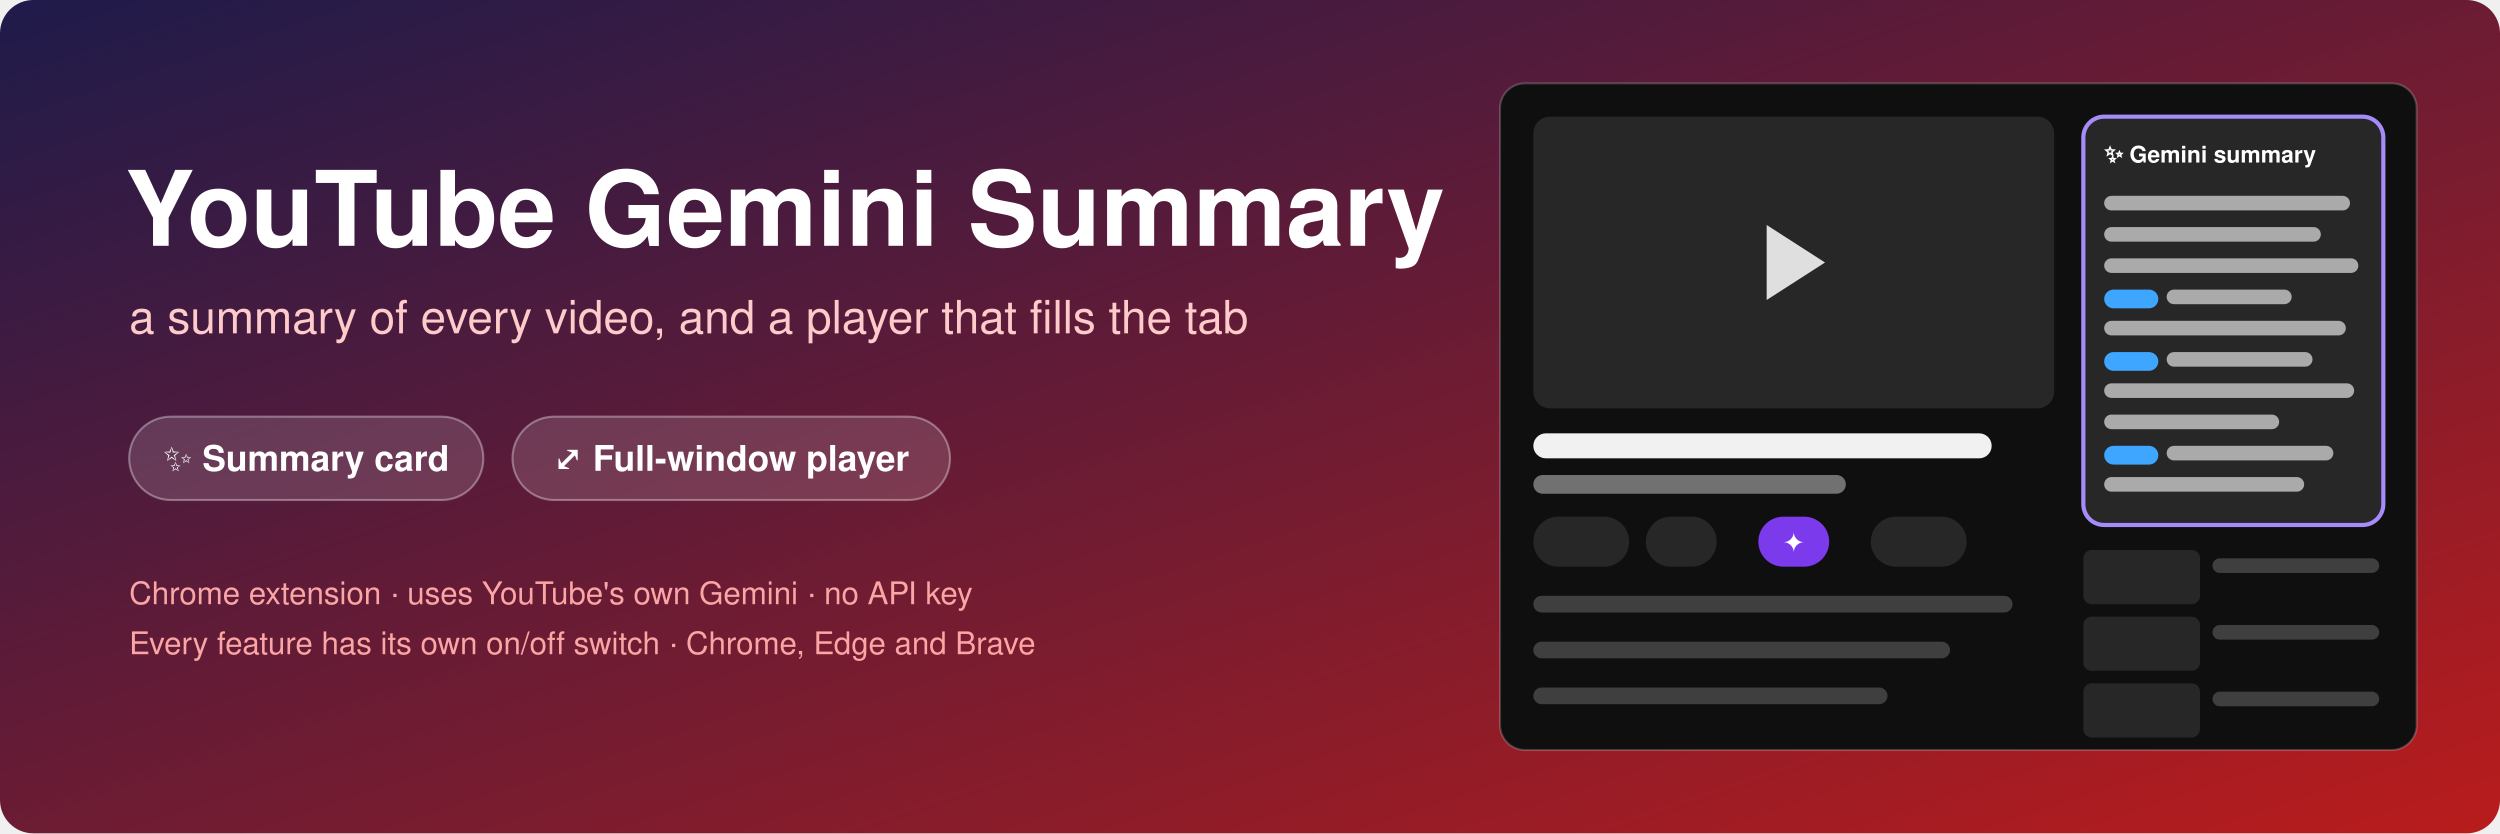
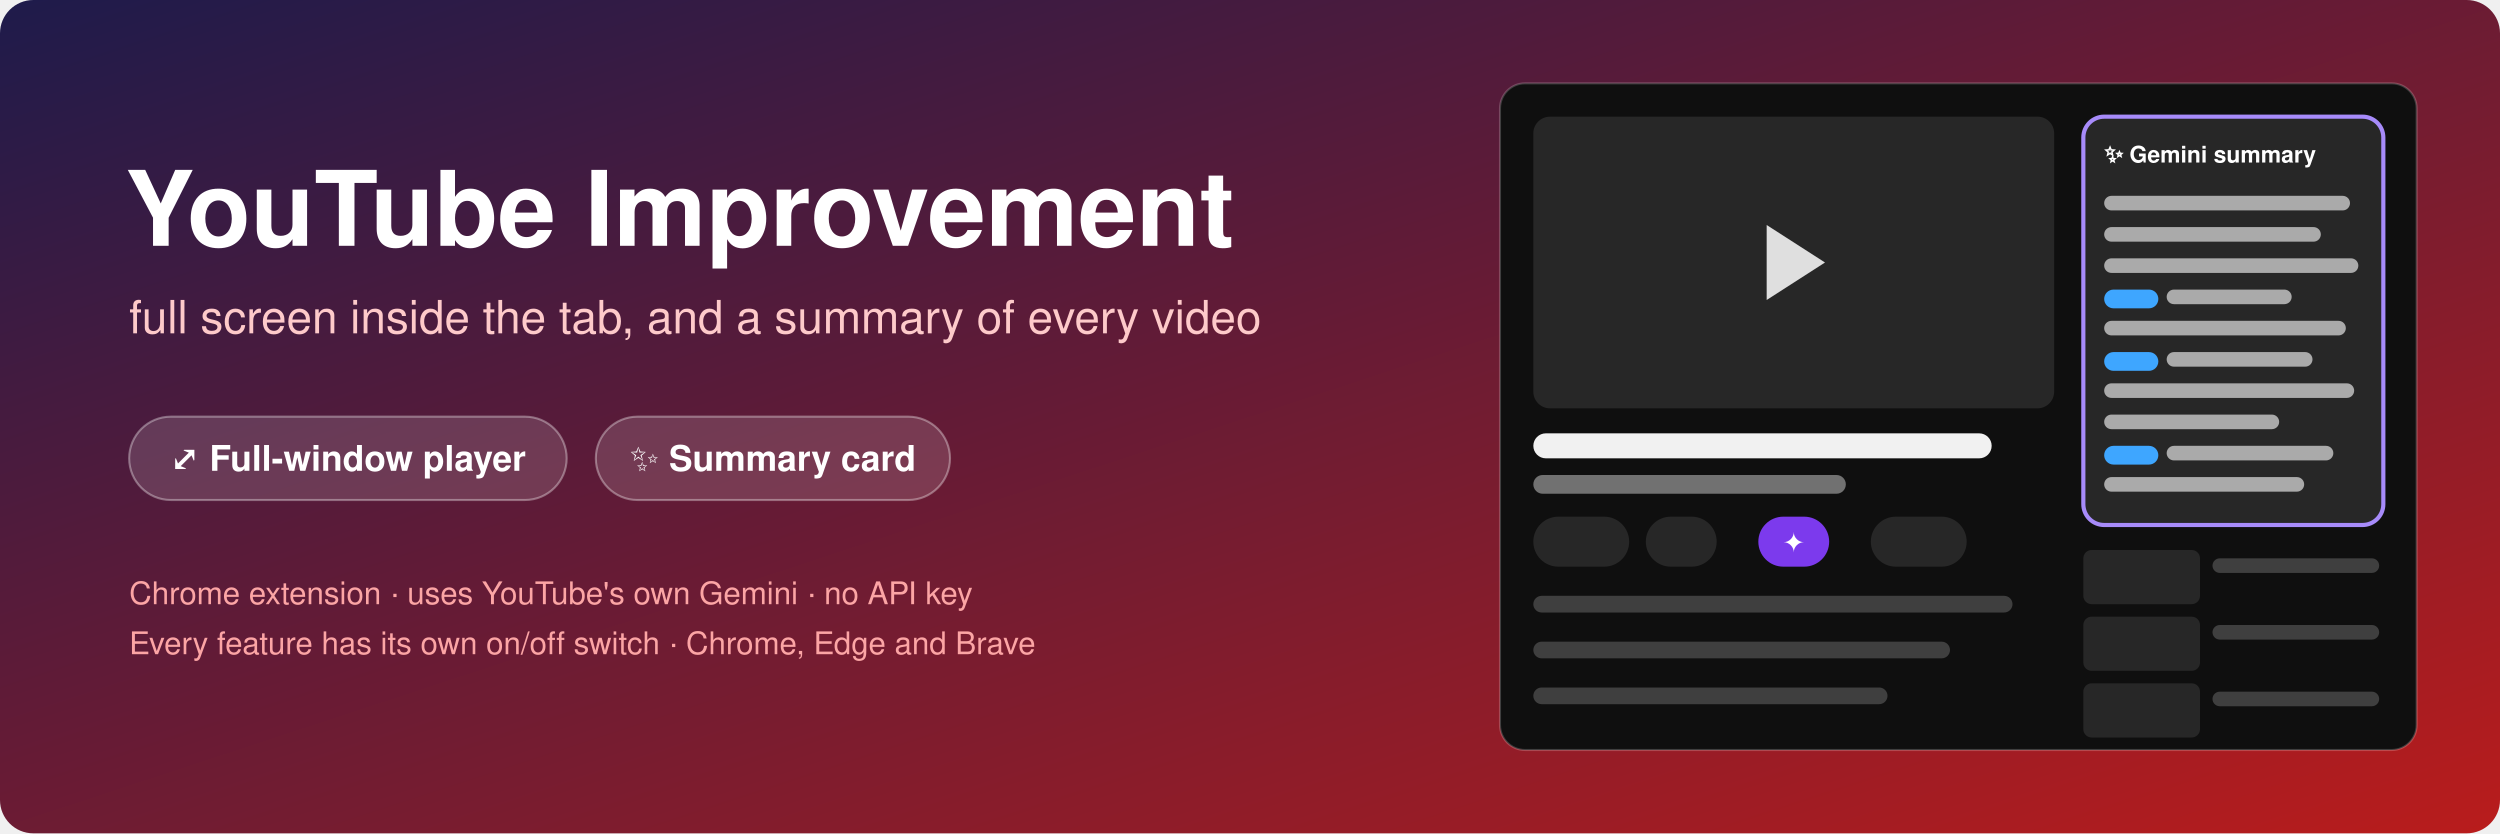
<svg xmlns="http://www.w3.org/2000/svg" viewBox="0 0 1200 400" width="1200" height="400" role="img">
  <defs>
    <linearGradient id="g" x1="0" y1="0" x2="1" y2="1">
      <stop offset="0" stop-color="#1e1b4b" />
      <stop offset="1" stop-color="#b91c1c" />
    </linearGradient>
  </defs>
  <rect width="1200" height="400" rx="16" fill="url(#g)" />
-   <text x="60" y="118" font-family="-apple-system,BlinkMacSystemFont,'Segoe UI',Helvetica,Arial,sans-serif" font-size="50" font-weight="800" fill="#fff" text-anchor="start">YouTube Gemini Summary</text>
-   <text x="62" y="160" font-family="-apple-system,BlinkMacSystemFont,'Segoe UI',Helvetica,Arial,sans-serif" font-size="22" font-weight="400" fill="#fecaca" text-anchor="start">a summary of every video, and a player that fills the tab</text>
-   <rect x="62" y="200" width="170" height="40" rx="20" fill="#fff" fill-opacity=".14" stroke="#fff" stroke-opacity=".35" />
-   <text x="147.0" y="226" font-family="-apple-system,BlinkMacSystemFont,'Segoe UI',Helvetica,Arial,sans-serif" font-size="17" font-weight="600" fill="#fff" text-anchor="middle">✨ Summary card</text>
-   <rect x="246" y="200" width="210" height="40" rx="20" fill="#fff" fill-opacity=".14" stroke="#fff" stroke-opacity=".35" />
-   <text x="351.0" y="226" font-family="-apple-system,BlinkMacSystemFont,'Segoe UI',Helvetica,Arial,sans-serif" font-size="17" font-weight="600" fill="#fff" text-anchor="middle">⤢ Full-window player</text>
+   <text x="60" y="118" font-family="-apple-system,BlinkMacSystemFont,'Segoe UI',Helvetica,Arial,sans-serif" font-size="50" font-weight="800" fill="#fff" text-anchor="start">YouTube Improvement</text>
+   <text x="62" y="160" font-family="-apple-system,BlinkMacSystemFont,'Segoe UI',Helvetica,Arial,sans-serif" font-size="22" font-weight="400" fill="#fecaca" text-anchor="start">full screen inside the tab, and a summary of every video</text>
+   <rect x="62" y="200" width="210" height="40" rx="20" fill="#fff" fill-opacity=".14" stroke="#fff" stroke-opacity=".35" />
+   <text x="167.0" y="226" font-family="-apple-system,BlinkMacSystemFont,'Segoe UI',Helvetica,Arial,sans-serif" font-size="17" font-weight="600" fill="#fff" text-anchor="middle">⤢ Full-window player</text>
+   <rect x="286" y="200" width="170" height="40" rx="20" fill="#fff" fill-opacity=".14" stroke="#fff" stroke-opacity=".35" />
+   <text x="371.0" y="226" font-family="-apple-system,BlinkMacSystemFont,'Segoe UI',Helvetica,Arial,sans-serif" font-size="17" font-weight="600" fill="#fff" text-anchor="middle">✨ Summary card</text>
  <text x="62" y="290" font-family="-apple-system,BlinkMacSystemFont,'Segoe UI',Helvetica,Arial,sans-serif" font-size="15" font-weight="400" fill="#fca5a5" text-anchor="start">Chrome extension · uses YouTube's own Gemini · no API key</text>
  <text x="62" y="314" font-family="-apple-system,BlinkMacSystemFont,'Segoe UI',Helvetica,Arial,sans-serif" font-size="15" font-weight="400" fill="#fca5a5" text-anchor="start">Every feature has its own on/off switch · Chrome, Edge and Brave</text>
  <rect x="720" y="40" width="440" height="320" rx="12" fill="#0f0f0f" stroke="#fff" stroke-opacity=".2" />
  <rect x="736" y="56" width="250" height="140" rx="8" fill="#272727" />
  <path d="M848 108 L876 126 L848 144 Z" fill="#fff" fill-opacity=".85" />
  <rect x="736" y="208" width="220" height="12" rx="6" fill="#f1f1f1" />
  <rect x="736" y="228" width="150" height="9" rx="4.5" fill="#717171" />
  <rect x="736" y="248" width="46" height="24" rx="12" fill="#272727" />
  <rect x="790" y="248" width="34" height="24" rx="12" fill="#272727" />
  <rect x="844" y="248" width="34" height="24" rx="12" fill="#7c3aed" />
  <text x="861.0" y="265" font-family="-apple-system,BlinkMacSystemFont,'Segoe UI',Helvetica,Arial,sans-serif" font-size="13" font-weight="400" fill="#fff" text-anchor="middle">✦</text>
  <rect x="898" y="248" width="46" height="24" rx="12" fill="#272727" />
  <rect x="736" y="286" width="230" height="8" rx="4" fill="#3f3f3f" />
  <rect x="736" y="308" width="200" height="8" rx="4" fill="#3f3f3f" />
  <rect x="736" y="330" width="170" height="8" rx="4" fill="#3f3f3f" />
  <rect x="1000" y="56" width="144" height="196" rx="10" fill="#272727" stroke="#a78bfa" stroke-width="2" />
  <text x="1010" y="78" font-family="-apple-system,BlinkMacSystemFont,'Segoe UI',Helvetica,Arial,sans-serif" font-size="11" font-weight="700" fill="#fff" text-anchor="start">✨ Gemini summary</text>
  <rect x="1010" y="94" width="118" height="7" rx="3.5" fill="#aaa" />
  <rect x="1010" y="109" width="104" height="7" rx="3.5" fill="#aaa" />
  <rect x="1010" y="124" width="122" height="7" rx="3.5" fill="#aaa" />
  <rect x="1010" y="139" width="26" height="9" rx="4.5" fill="#3ea6ff" />
  <rect x="1040" y="139" width="60" height="7" rx="3.5" fill="#aaa" />
  <rect x="1010" y="154" width="116" height="7" rx="3.5" fill="#aaa" />
  <rect x="1010" y="169" width="26" height="9" rx="4.5" fill="#3ea6ff" />
  <rect x="1040" y="169" width="70" height="7" rx="3.5" fill="#aaa" />
  <rect x="1010" y="184" width="120" height="7" rx="3.5" fill="#aaa" />
  <rect x="1010" y="199" width="84" height="7" rx="3.5" fill="#aaa" />
  <rect x="1010" y="214" width="26" height="9" rx="4.5" fill="#3ea6ff" />
  <rect x="1040" y="214" width="80" height="7" rx="3.5" fill="#aaa" />
  <rect x="1010" y="229" width="96" height="7" rx="3.5" fill="#aaa" />
  <rect x="1000" y="264" width="56" height="26" rx="4" fill="#272727" />
  <rect x="1062" y="268" width="80" height="7" rx="3.5" fill="#3f3f3f" />
  <rect x="1000" y="296" width="56" height="26" rx="4" fill="#272727" />
  <rect x="1062" y="300" width="80" height="7" rx="3.5" fill="#3f3f3f" />
  <rect x="1000" y="328" width="56" height="26" rx="4" fill="#272727" />
  <rect x="1062" y="332" width="80" height="7" rx="3.5" fill="#3f3f3f" />
</svg>
